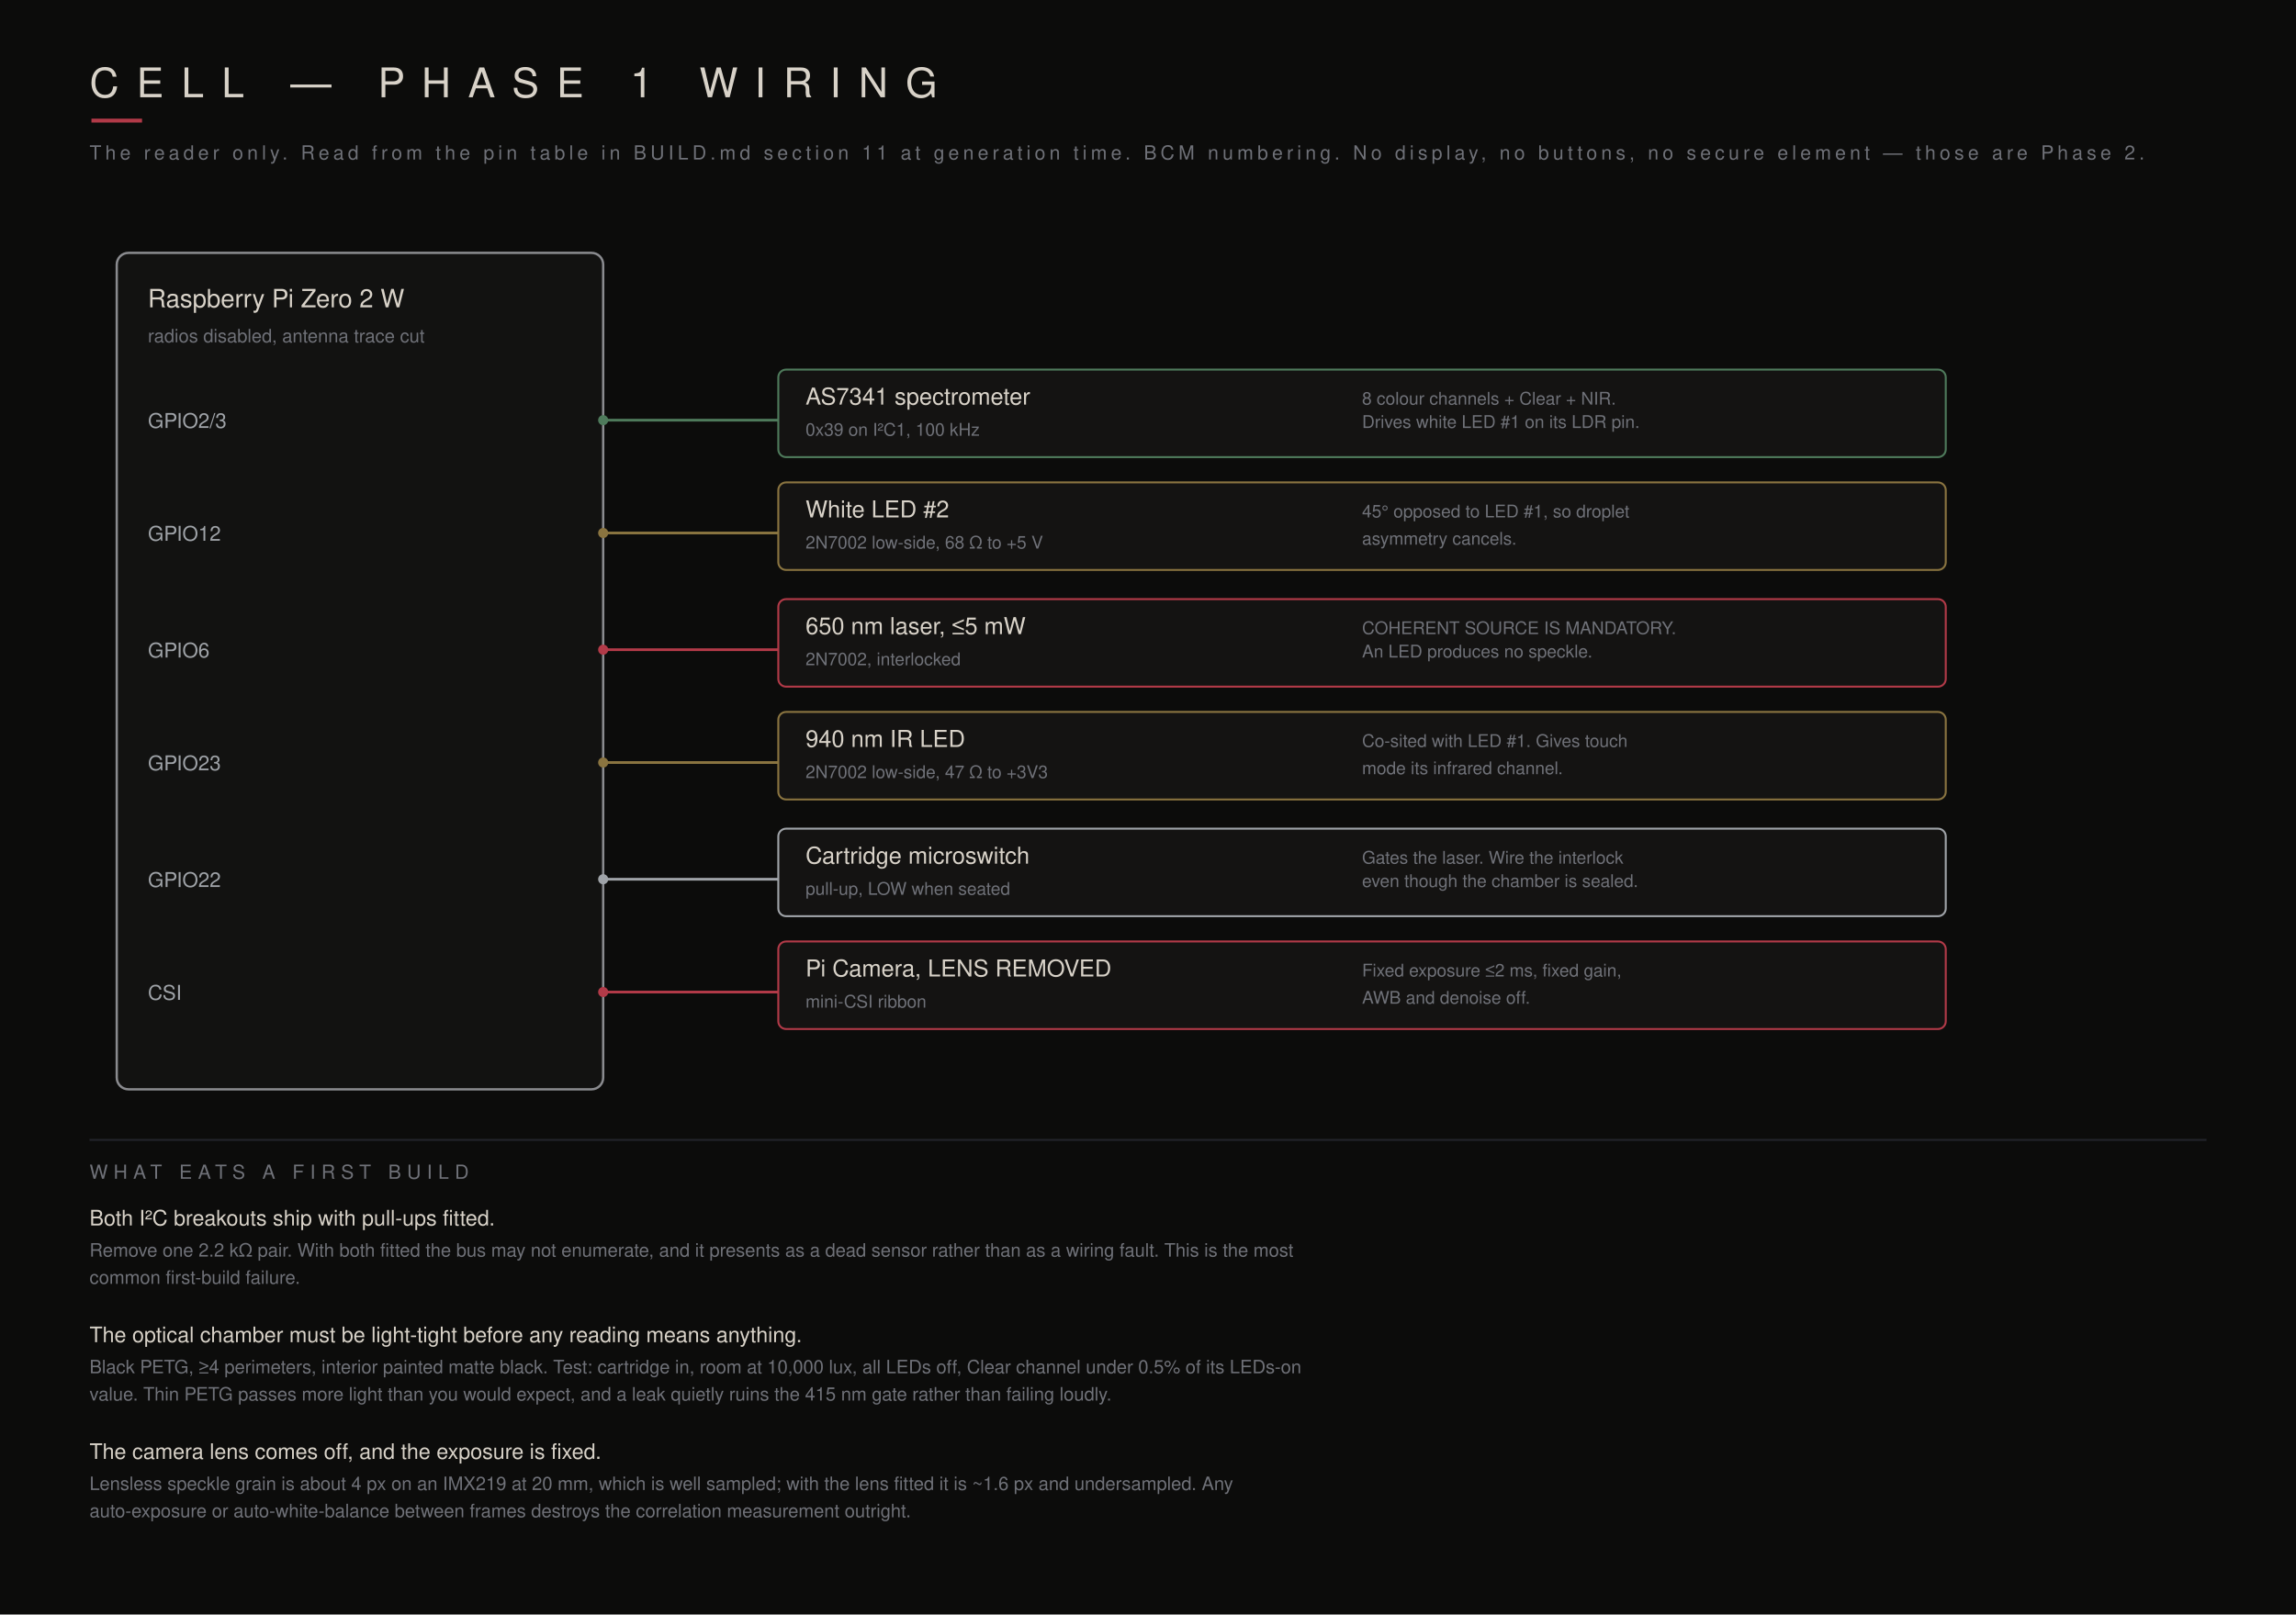
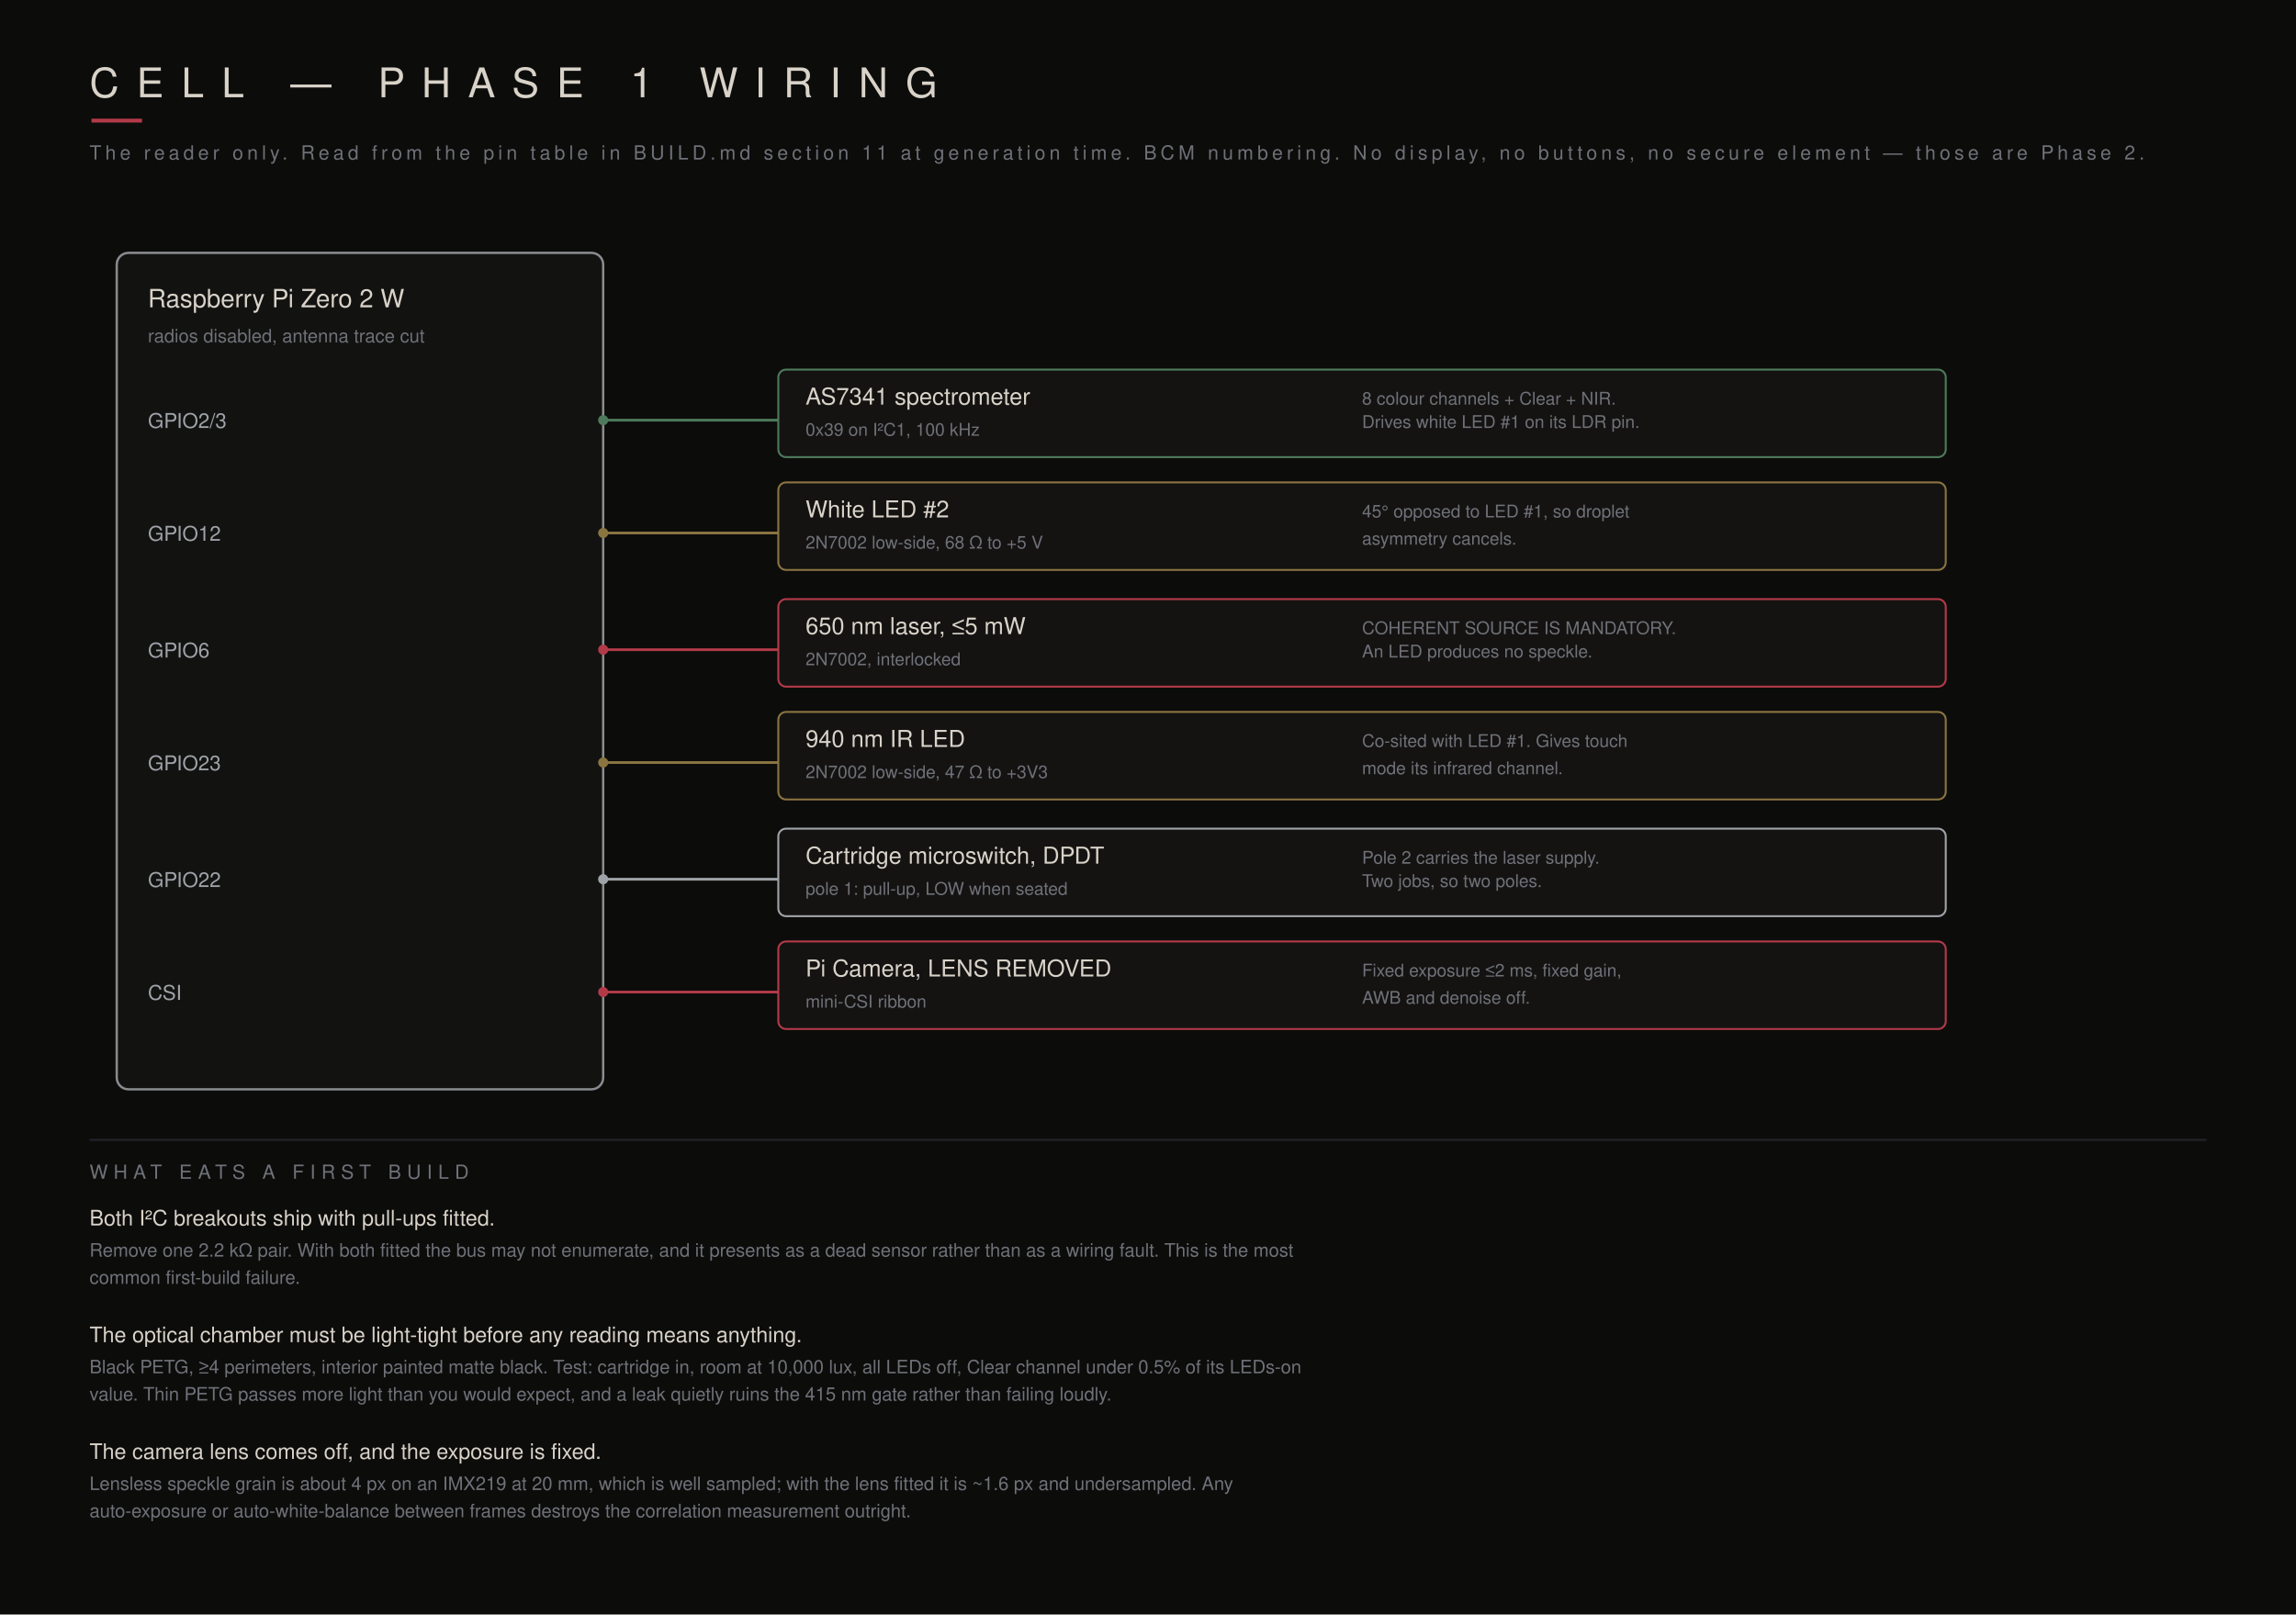
<svg xmlns="http://www.w3.org/2000/svg" viewBox="0 0 1180 830" width="1180" height="830" font-family="Helvetica Neue, Helvetica, Arial, sans-serif">
  <rect width="1180" height="830" fill="#0C0C0B" />
  <text x="46" y="50" font-size="21" font-weight="200" letter-spacing="9" fill="#D8D2C8">CELL — PHASE 1 WIRING</text>
  <rect x="47" y="61" width="26" height="2" fill="#B23A48" />
  <text x="46" y="82" font-size="10" letter-spacing="2" fill="#6F7178">The reader only. Read from the pin table in BUILD.md section 11 at generation time. BCM numbering. No display, no buttons, no secure element — those are Phase 2.</text>
  <rect x="60" y="130" width="250" height="430" rx="6" fill="#121211" stroke="#8A8B8F" stroke-width="1.2" />
  <text x="76" y="158" font-size="13" fill="#D8D2C8">Raspberry Pi Zero 2 W</text>
  <text x="76" y="176" font-size="9.5" fill="#6F7178">radios disabled, antenna trace cut</text>
  <text x="76" y="220" font-size="10.5" fill="#9FA3A8">GPIO2/3</text>
  <line x1="310" y1="216" x2="400" y2="216" stroke="#4E7A5B" stroke-width="1.4" />
  <circle cx="310" cy="216" r="2.6" fill="#4E7A5B" />
  <rect x="400" y="190" width="600" height="45" rx="4" fill="#141312" stroke="#4E7A5B" stroke-width="1" />
  <text x="414" y="208" font-size="12" fill="#D8D2C8">AS7341 spectrometer</text>
  <text x="414" y="224" font-size="9" fill="#6F7178">0x39 on I²C1, 100 kHz</text>
  <text x="700" y="208" font-size="9" fill="#6F7178">8 colour channels + Clear + NIR.</text>
  <text x="700" y="220" font-size="9" fill="#6F7178">Drives white LED #1 on its LDR pin.</text>
  <text x="76" y="278" font-size="10.5" fill="#9FA3A8">GPIO12</text>
  <line x1="310" y1="274" x2="400" y2="274" stroke="#8A7440" stroke-width="1.4" />
  <circle cx="310" cy="274" r="2.6" fill="#8A7440" />
  <rect x="400" y="248" width="600" height="45" rx="4" fill="#141312" stroke="#8A7440" stroke-width="1" />
  <text x="414" y="266" font-size="12" fill="#D8D2C8">White LED #2</text>
  <text x="414" y="282" font-size="9" fill="#6F7178">2N7002 low-side, 68 Ω to +5 V</text>
  <text x="700" y="266" font-size="9" fill="#6F7178">45° opposed to LED #1, so droplet</text>
  <text x="700" y="280" font-size="9" fill="#6F7178">asymmetry cancels.</text>
  <text x="76" y="338" font-size="10.5" fill="#9FA3A8">GPIO6</text>
  <line x1="310" y1="334" x2="400" y2="334" stroke="#B23A48" stroke-width="1.4" />
  <circle cx="310" cy="334" r="2.6" fill="#B23A48" />
  <rect x="400" y="308" width="600" height="45" rx="4" fill="#141312" stroke="#B23A48" stroke-width="1" />
  <text x="414" y="326" font-size="12" fill="#D8D2C8">650 nm laser, ≤5 mW</text>
  <text x="414" y="342" font-size="9" fill="#6F7178">2N7002, interlocked</text>
  <text x="700" y="326" font-size="9" fill="#6F7178">COHERENT SOURCE IS MANDATORY.</text>
  <text x="700" y="338" font-size="9" fill="#6F7178">An LED produces no speckle.</text>
  <text x="76" y="396" font-size="10.5" fill="#9FA3A8">GPIO23</text>
  <line x1="310" y1="392" x2="400" y2="392" stroke="#8A7440" stroke-width="1.4" />
  <circle cx="310" cy="392" r="2.6" fill="#8A7440" />
  <rect x="400" y="366" width="600" height="45" rx="4" fill="#141312" stroke="#8A7440" stroke-width="1" />
  <text x="414" y="384" font-size="12" fill="#D8D2C8">940 nm IR LED</text>
  <text x="414" y="400" font-size="9" fill="#6F7178">2N7002 low-side, 47 Ω to +3V3</text>
  <text x="700" y="384" font-size="9" fill="#6F7178">Co-sited with LED #1. Gives touch</text>
  <text x="700" y="398" font-size="9" fill="#6F7178">mode its infrared channel.</text>
  <text x="76" y="456" font-size="10.5" fill="#9FA3A8">GPIO22</text>
  <line x1="310" y1="452" x2="400" y2="452" stroke="#9FA3A8" stroke-width="1.4" />
  <circle cx="310" cy="452" r="2.6" fill="#9FA3A8" />
  <rect x="400" y="426" width="600" height="45" rx="4" fill="#141312" stroke="#9FA3A8" stroke-width="1" />
-   <text x="414" y="444" font-size="12" fill="#D8D2C8">Cartridge microswitch</text>
-   <text x="414" y="460" font-size="9" fill="#6F7178">pull-up, LOW when seated</text>
-   <text x="700" y="444" font-size="9" fill="#6F7178">Gates the laser. Wire the interlock</text>
-   <text x="700" y="456" font-size="9" fill="#6F7178">even though the chamber is sealed.</text>
+   <text x="414" y="444" font-size="12" fill="#D8D2C8">Cartridge microswitch, DPDT</text>
+   <text x="414" y="460" font-size="9" fill="#6F7178">pole 1: pull-up, LOW when seated</text>
+   <text x="700" y="444" font-size="9" fill="#6F7178">Pole 2 carries the laser supply.</text>
+   <text x="700" y="456" font-size="9" fill="#6F7178">Two jobs, so two poles.</text>
  <text x="76" y="514" font-size="10.5" fill="#9FA3A8">CSI</text>
  <line x1="310" y1="510" x2="400" y2="510" stroke="#B23A48" stroke-width="1.4" />
  <circle cx="310" cy="510" r="2.6" fill="#B23A48" />
  <rect x="400" y="484" width="600" height="45" rx="4" fill="#141312" stroke="#B23A48" stroke-width="1" />
  <text x="414" y="502" font-size="12" fill="#D8D2C8">Pi Camera, LENS REMOVED</text>
  <text x="414" y="518" font-size="9" fill="#6F7178">mini-CSI ribbon</text>
  <text x="700" y="502" font-size="9" fill="#6F7178">Fixed exposure ≤2 ms, fixed gain,</text>
  <text x="700" y="516" font-size="9" fill="#6F7178">AWB and denoise off.</text>
  <line x1="46" y1="586" x2="1134" y2="586" stroke="#22242A" stroke-width="1" />
  <text x="46" y="606" font-size="10" letter-spacing="3" fill="#6F7178">WHAT EATS A FIRST BUILD</text>
  <text x="46" y="630" font-size="11" fill="#D8D2C8">Both I²C breakouts ship with pull-ups fitted.</text>
  <text x="46" y="646" font-size="9.5" fill="#6F7178">Remove one 2.2 kΩ pair. With both fitted the bus may not enumerate, and it presents as a dead sensor rather than as a wiring fault. This is the most</text>
  <text x="46" y="660" font-size="9.5" fill="#6F7178">common first-build failure.</text>
  <text x="46" y="690" font-size="11" fill="#D8D2C8">The optical chamber must be light-tight before any reading means anything.</text>
  <text x="46" y="706" font-size="9.5" fill="#6F7178">Black PETG, ≥4 perimeters, interior painted matte black. Test: cartridge in, room at 10,000 lux, all LEDs off, Clear channel under 0.5% of its LEDs-on</text>
  <text x="46" y="720" font-size="9.5" fill="#6F7178">value. Thin PETG passes more light than you would expect, and a leak quietly ruins the 415 nm gate rather than failing loudly.</text>
  <text x="46" y="750" font-size="11" fill="#D8D2C8">The camera lens comes off, and the exposure is fixed.</text>
  <text x="46" y="766" font-size="9.5" fill="#6F7178">Lensless speckle grain is about 4 px on an IMX219 at 20 mm, which is well sampled; with the lens fitted it is ~1.6 px and undersampled. Any</text>
  <text x="46" y="780" font-size="9.5" fill="#6F7178">auto-exposure or auto-white-balance between frames destroys the correlation measurement outright.</text>
</svg>
